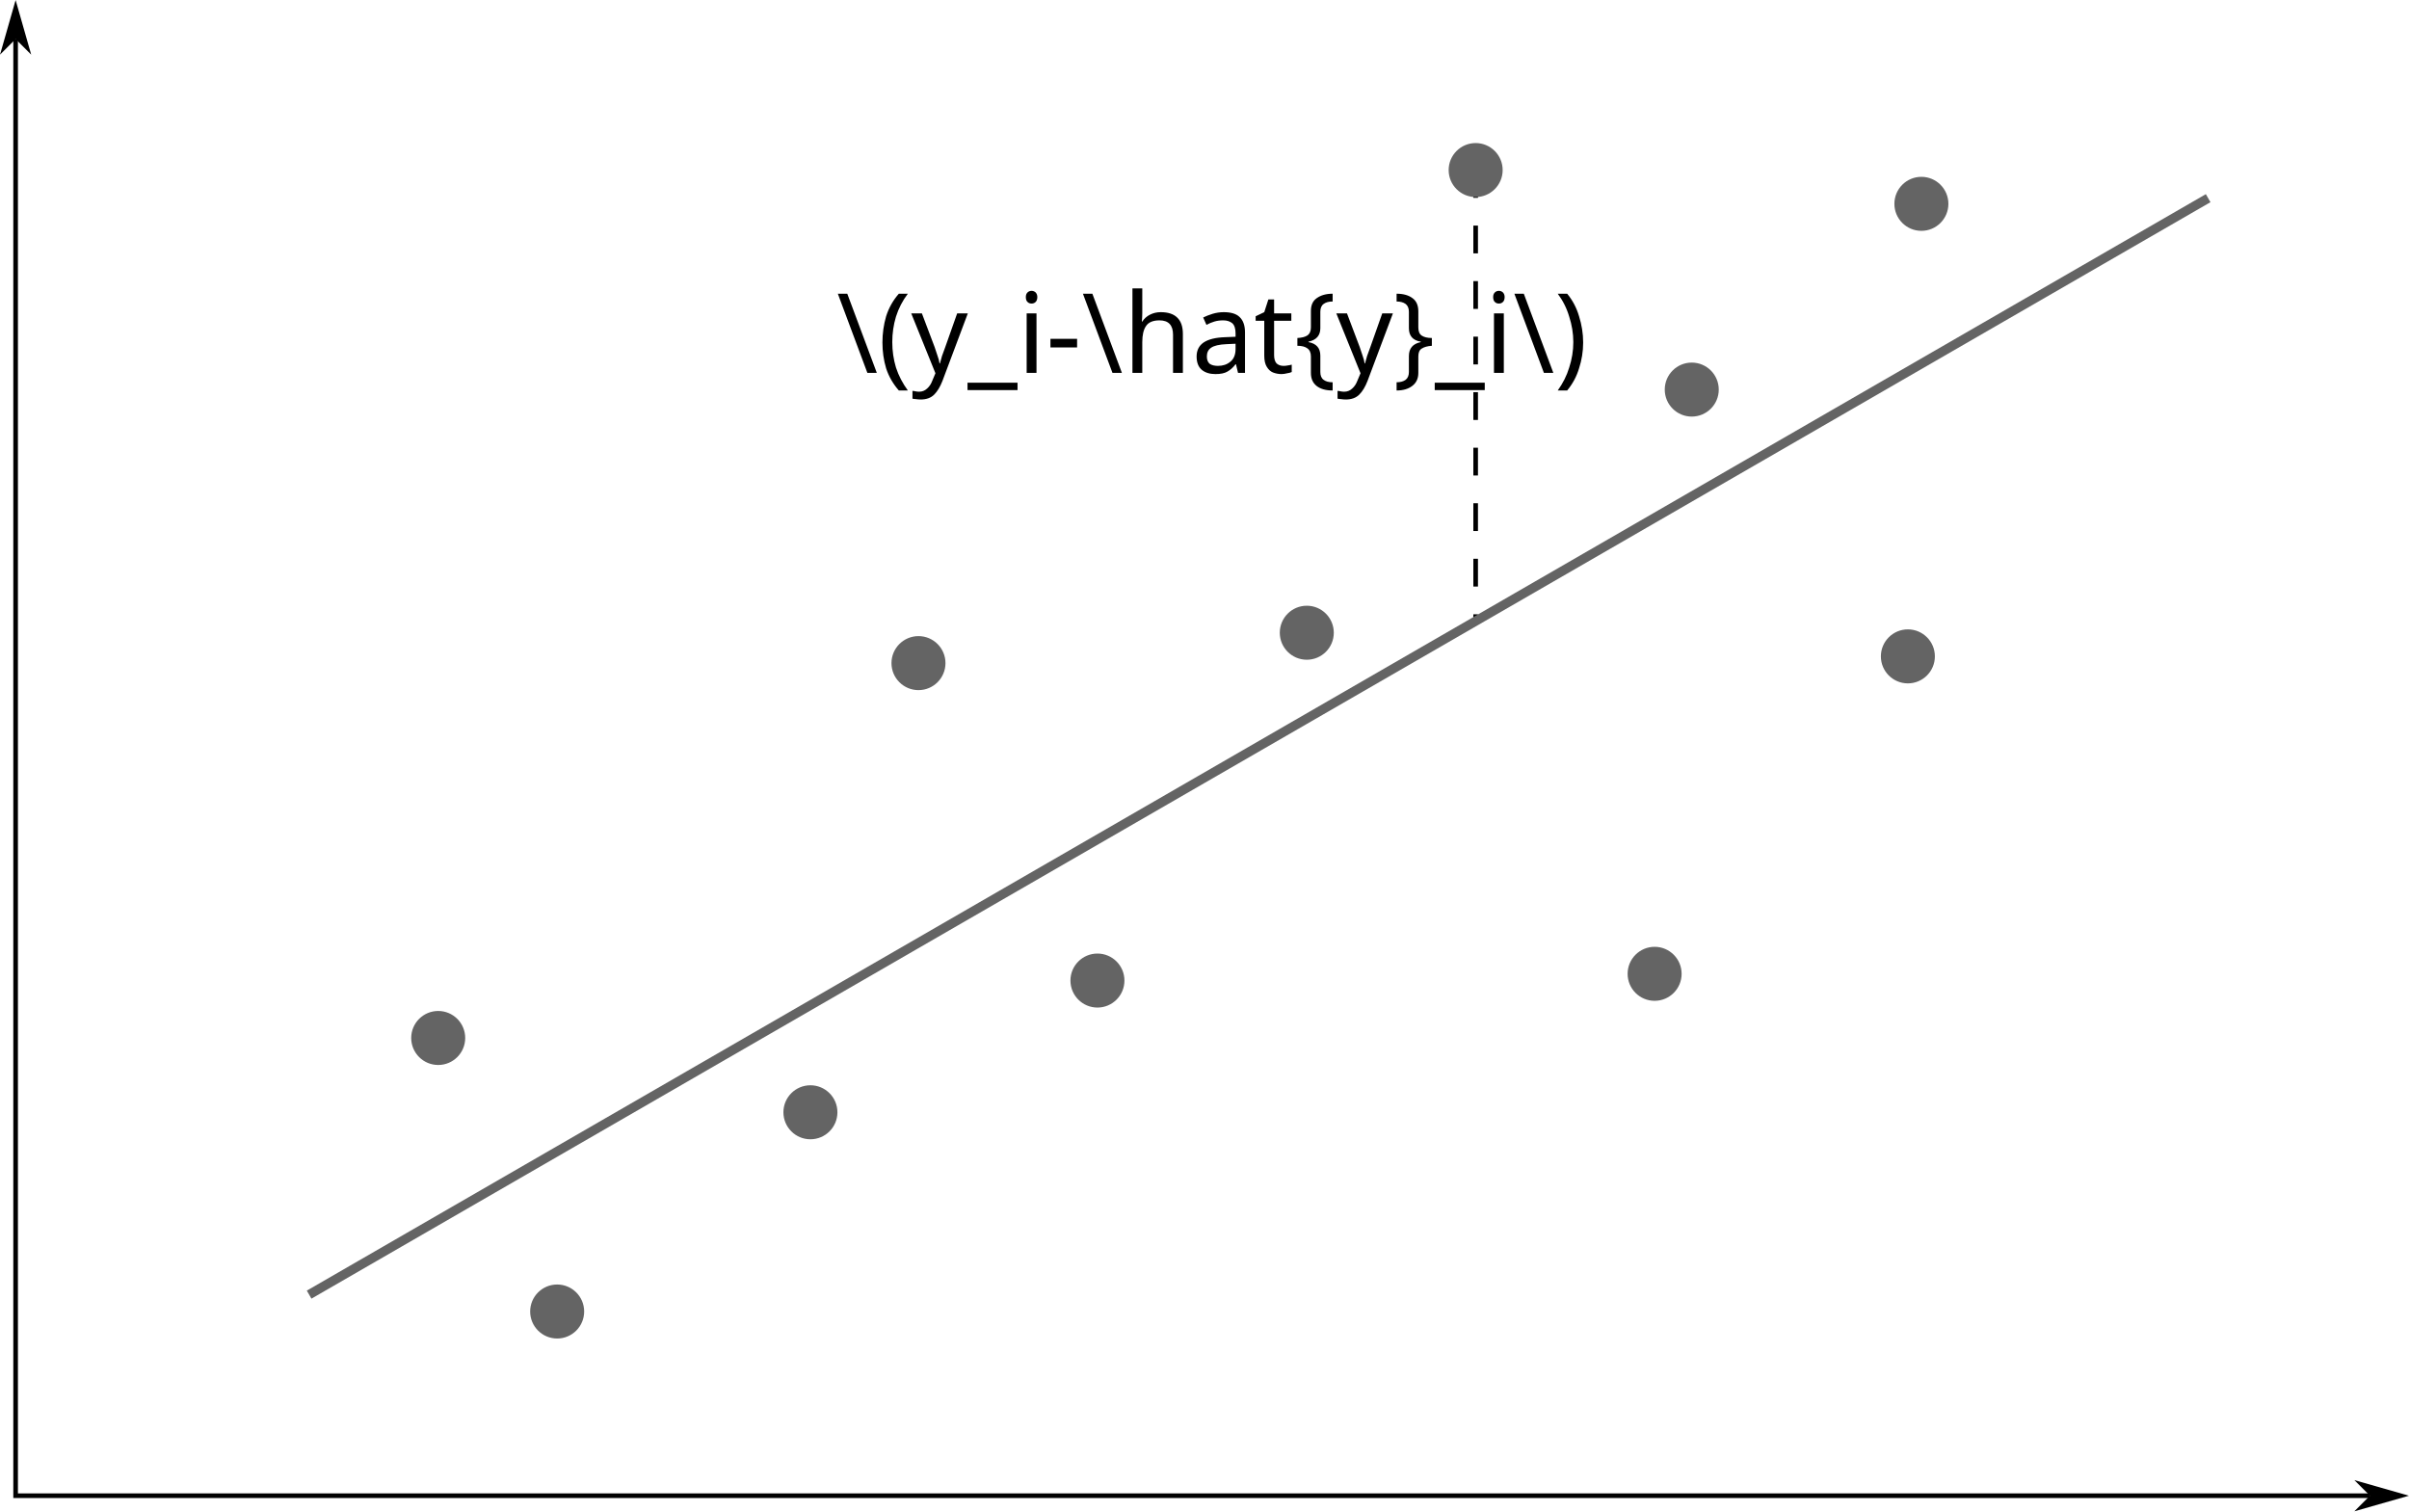
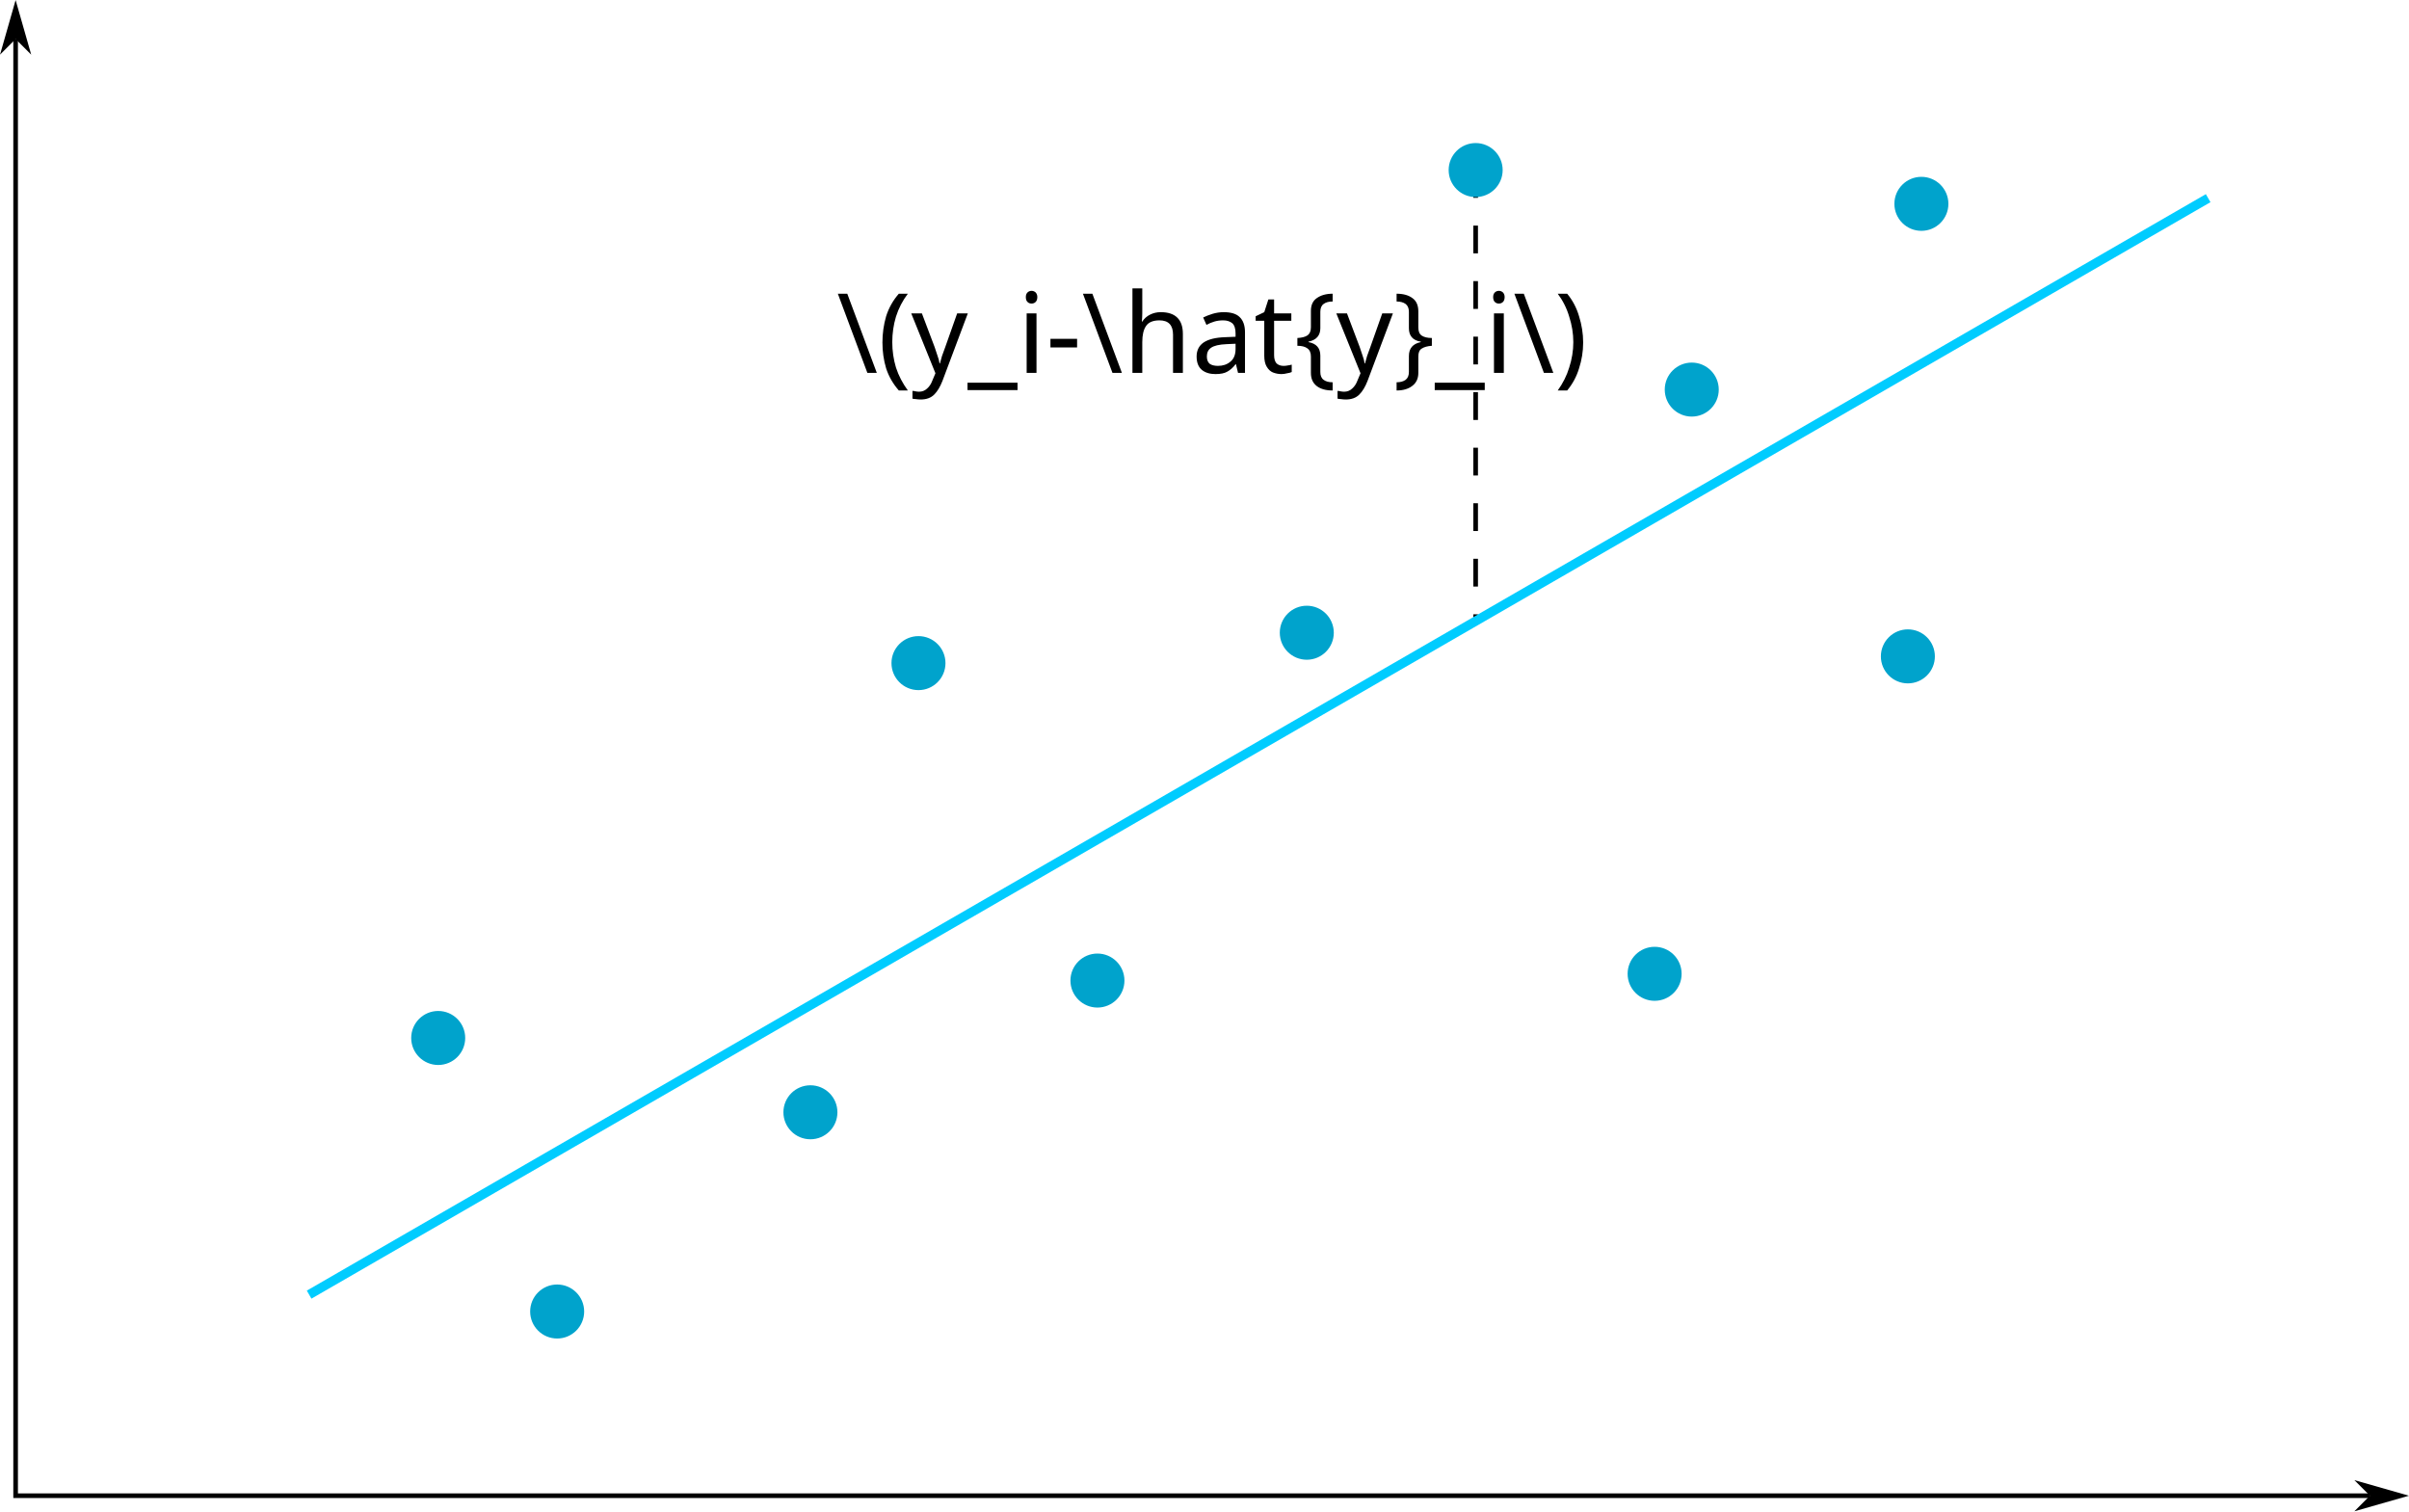
<svg xmlns="http://www.w3.org/2000/svg" xmlns:xlink="http://www.w3.org/1999/xlink" width="91.802mm" height="57.589mm" viewBox="0 0 91.802 57.589" version="1.1" id="svg5">
  <defs id="defs2">
    <marker style="overflow:visible" id="Arrow1L" refX="0" refY="0" orient="auto-start-reverse" markerWidth="12" markerHeight="6.75" viewBox="0 0 8.75 5" preserveAspectRatio="xMidYMid">
      <path style="fill:context-stroke;fill-rule:evenodd;stroke:none" d="M 0,0 5,-5 -12.5,0 5,5 Z" id="arrow1L" transform="scale(-0.5)" />
    </marker>
-     <color-profile name="Tela-embutida" xlink:href="../../../../.local/share/icc/edid-160067e8f544956d1cb3d616a4927506.icc" id="color-profile1352" />
+     <color-profile name="Tela-embutida" xlink:href="../../../../.local/share/icc/edid-160067e8f544956d1cb3d616a4927506.icc" id="color-profile2201" />
  </defs>
  <g id="layer1" transform="translate(-59.09883,-59.11282)">
-     <path style="fill:#6b6b6b;stroke:#000000;stroke-width:0.176;stroke-dasharray:1.058, 1.058;stroke-dashoffset:0;stroke-opacity:1;paint-order:markers fill stroke" d="M 115.333,65.593 V 82.78" id="path992" />
-     <path style="fill:#000000;stroke:#646464;stroke-width:0.353;stroke-dasharray:none;stroke-opacity:1;paint-order:markers fill stroke" d="M 70.879,108.445 143.247,66.664" id="path373" />
-     <circle style="fill:#646464;stroke:none;stroke-width:0.176;stroke-dasharray:none;stroke-opacity:1;paint-order:markers fill stroke" id="path427" cx="75.798" cy="98.665" r="1.029" />
-     <circle style="fill:#646464;stroke:none;stroke-width:0.176;stroke-dasharray:none;stroke-opacity:1;paint-order:markers fill stroke" id="path427-9" cx="100.92" cy="96.477" r="1.029" />
-     <circle style="fill:#646464;stroke:none;stroke-width:0.176;stroke-dasharray:none;stroke-opacity:1;paint-order:markers fill stroke" id="path427-1" cx="108.898" cy="83.223" r="1.029" />
-     <circle style="fill:#646464;stroke:none;stroke-width:0.176;stroke-dasharray:none;stroke-opacity:1;paint-order:markers fill stroke" id="path427-2" cx="131.804" cy="84.124" r="1.029" />
-     <circle style="fill:#646464;stroke:none;stroke-width:0.176;stroke-dasharray:none;stroke-opacity:1;paint-order:markers fill stroke" id="path427-7" cx="132.319" cy="66.88" r="1.029" />
-     <circle style="fill:#646464;stroke:none;stroke-width:0.176;stroke-dasharray:none;stroke-opacity:1;paint-order:markers fill stroke" id="path427-0" cx="89.982" cy="101.496" r="1.029" />
-     <circle style="fill:#646464;stroke:none;stroke-width:0.176;stroke-dasharray:none;stroke-opacity:1;paint-order:markers fill stroke" id="path427-93" cx="115.333" cy="65.593" r="1.029" />
-     <circle style="fill:#646464;stroke:none;stroke-width:0.176;stroke-dasharray:none;stroke-opacity:1;paint-order:markers fill stroke" id="path427-6" cx="122.153" cy="96.22" r="1.029" />
-     <circle style="fill:#646464;stroke:none;stroke-width:0.176;stroke-dasharray:none;stroke-opacity:1;paint-order:markers fill stroke" id="path427-26" cx="94.1" cy="84.381" r="1.029" />
-     <circle style="fill:#646464;stroke:none;stroke-width:0.176;stroke-dasharray:none;stroke-opacity:1;paint-order:markers fill stroke" id="path427-18" cx="123.568" cy="73.958" r="1.029" />
-     <circle style="fill:#646464;stroke:none;stroke-width:0.176;stroke-dasharray:none;stroke-opacity:1;paint-order:markers fill stroke" id="path427-79" cx="80.331" cy="109.088" r="1.029" />
+     <path style="fill:#5fbcd3;stroke:#000000;stroke-width:0.176;stroke-dasharray:1.058, 1.058;stroke-dashoffset:0;stroke-opacity:1;paint-order:markers fill stroke" d="M 115.333,65.593 V 82.78" id="path992" />
+     <path style="fill:#33d6ff;stroke:#00ccff;stroke-width:0.353;stroke-dasharray:none;stroke-opacity:1;paint-order:markers fill stroke;fill-opacity:1" d="M 70.879,108.445 143.247,66.664" id="path373" />
+     <circle style="fill:#00a3cc;stroke:none;stroke-width:0.176;stroke-dasharray:none;stroke-opacity:1;paint-order:markers fill stroke;fill-opacity:1" id="path427" cx="75.798" cy="98.665" r="1.029" />
+     <circle style="fill:#00a3cc;stroke:none;stroke-width:0.176;stroke-dasharray:none;stroke-opacity:1;paint-order:markers fill stroke;fill-opacity:1" id="path427-9" cx="100.92" cy="96.477" r="1.029" />
+     <circle style="fill:#00a3cc;stroke:none;stroke-width:0.176;stroke-dasharray:none;stroke-opacity:1;paint-order:markers fill stroke;fill-opacity:1" id="path427-1" cx="108.898" cy="83.223" r="1.029" />
+     <circle style="fill:#00a3cc;stroke:none;stroke-width:0.176;stroke-dasharray:none;stroke-opacity:1;paint-order:markers fill stroke;fill-opacity:1" id="path427-2" cx="131.804" cy="84.124" r="1.029" />
+     <circle style="fill:#00a3cc;stroke:none;stroke-width:0.176;stroke-dasharray:none;stroke-opacity:1;paint-order:markers fill stroke;fill-opacity:1" id="path427-7" cx="132.319" cy="66.88" r="1.029" />
+     <circle style="fill:#00a3cc;stroke:none;stroke-width:0.176;stroke-dasharray:none;stroke-opacity:1;paint-order:markers fill stroke;fill-opacity:1" id="path427-0" cx="89.982" cy="101.496" r="1.029" />
+     <circle style="fill:#00a3cc;stroke:none;stroke-width:0.176;stroke-dasharray:none;stroke-opacity:1;paint-order:markers fill stroke;fill-opacity:1" id="path427-93" cx="115.333" cy="65.593" r="1.029" />
+     <circle style="fill:#00a3cc;stroke:none;stroke-width:0.176;stroke-dasharray:none;stroke-opacity:1;paint-order:markers fill stroke;fill-opacity:1" id="path427-6" cx="122.153" cy="96.22" r="1.029" />
+     <circle style="fill:#00a3cc;stroke:none;stroke-width:0.176;stroke-dasharray:none;stroke-opacity:1;paint-order:markers fill stroke;fill-opacity:1" id="path427-26" cx="94.1" cy="84.381" r="1.029" />
+     <circle style="fill:#00a3cc;stroke:none;stroke-width:0.176;stroke-dasharray:none;stroke-opacity:1;paint-order:markers fill stroke;fill-opacity:1" id="path427-18" cx="123.568" cy="73.958" r="1.029" />
+     <circle style="fill:#00a3cc;stroke:none;stroke-width:0.176;stroke-dasharray:none;stroke-opacity:1;paint-order:markers fill stroke;fill-opacity:1" id="path427-79" cx="80.331" cy="109.088" r="1.029" />
    <text xml:space="preserve" style="font-size:4.233px;font-family:NewComputerModern;-inkscape-font-specification:NewComputerModern;text-align:center;text-anchor:middle;fill:#000000;stroke:none;stroke-width:0.176;stroke-dasharray:none;stroke-dashoffset:0;stroke-opacity:1;paint-order:markers fill stroke" x="108.044" y="73.319" id="text2787">
      <tspan style="font-size:4.233px;fill:#000000;stroke:none;stroke-width:0.176" x="108.044" y="73.319" id="tspan4265">\(y_i-\hat{y}_i\)</tspan>
    </text>
    <path style="fill:none;stroke:#000000;stroke-width:0.176;stroke-dasharray:none;stroke-dashoffset:0;stroke-opacity:1;marker-start:url(#Arrow1L);marker-end:url(#Arrow1L);paint-order:markers fill stroke" d="M 59.694,60.601 V 116.107 H 149.413" id="path7778" />
  </g>
</svg>
